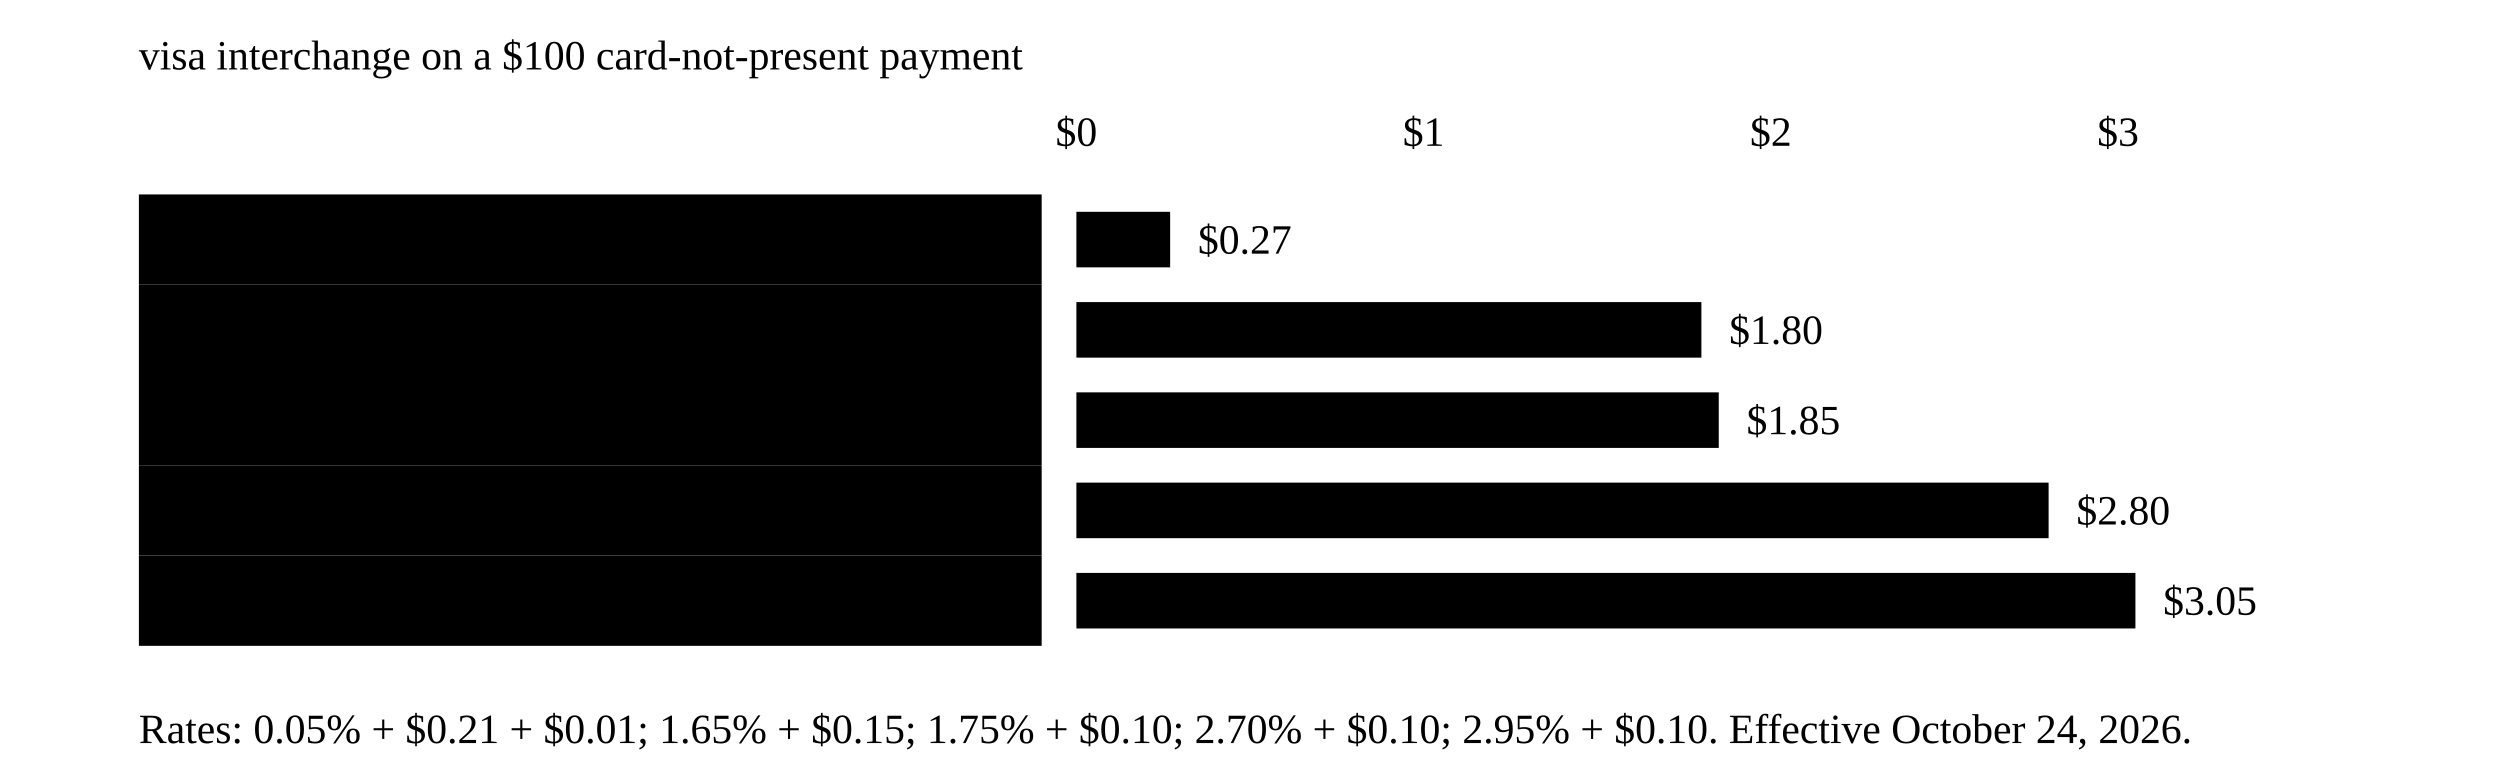
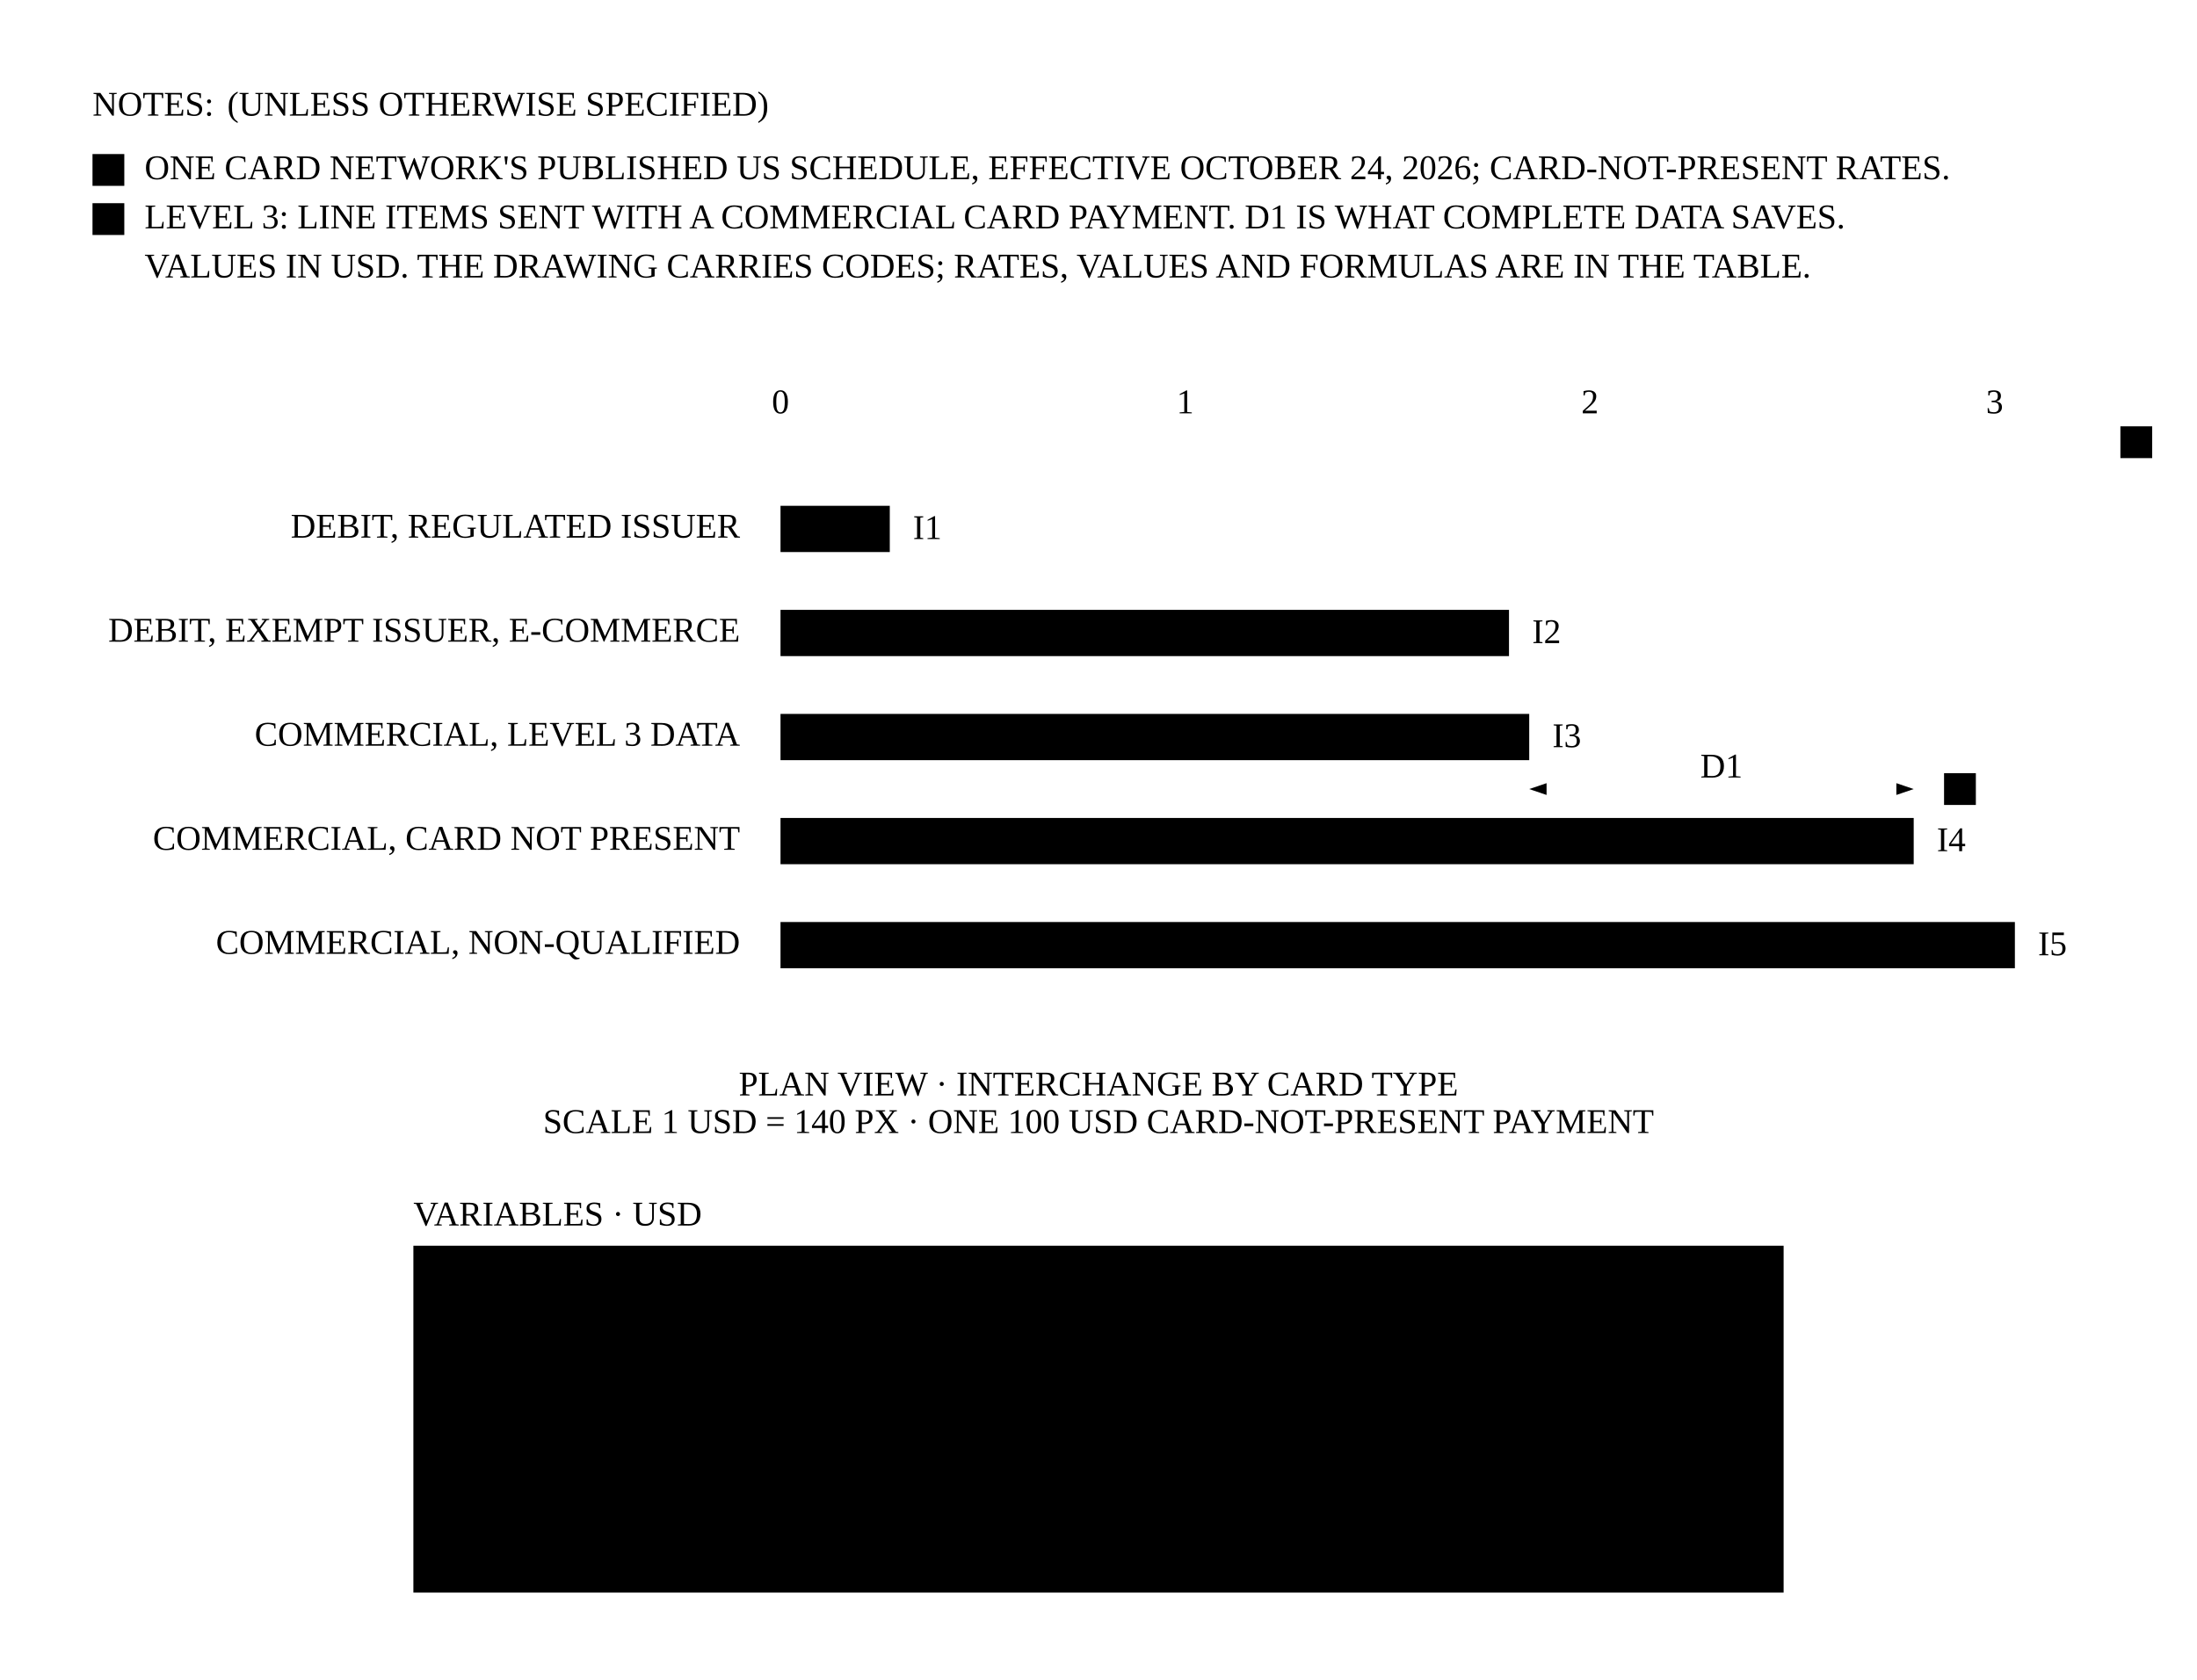
- <svg xmlns="http://www.w3.org/2000/svg" viewBox="0 0 720 222">
-   <text class="cap" x="40" y="20">visa interchange on a $100 card-not-present payment</text>
-   <text class="t dim" x="310" y="42" text-anchor="middle">$0</text>
-   <text class="t dim" x="410" y="42" text-anchor="middle">$1</text>
-   <text class="t dim" x="510" y="42" text-anchor="middle">$2</text>
-   <text class="t dim" x="610" y="42" text-anchor="middle">$3</text>
-   <path class="ln" d="M310,48V54M410,48V54M510,48V54M610,48V54M310,54H660" />
-   <path class="ln" d="M310,188V194M410,188V194M510,188V194M610,188V194M310,188H660" />
-   <rect class="cell" x="40" y="56" width="260" height="26" />
-   <text class="t" x="50" y="69" dominant-baseline="central">debit, regulated issuer</text>
-   <rect class="cell" x="40" y="82" width="260" height="26" />
-   <text class="t" x="50" y="95" dominant-baseline="central">debit, exempt issuer, e-commerce</text>
-   <rect class="cell hl" x="40" y="108" width="260" height="26" />
-   <text class="t hl" x="50" y="121" dominant-baseline="central">commercial, Level 3 data</text>
-   <rect class="cell" x="40" y="134" width="260" height="26" />
-   <text class="t" x="50" y="147" dominant-baseline="central">commercial, card not present</text>
-   <rect class="cell" x="40" y="160" width="260" height="26" />
-   <text class="t" x="50" y="173" dominant-baseline="central">commercial, non-qualified</text>
-   <rect class="cell" x="310" y="61" width="27" height="16" />
-   <text class="t" x="345" y="69" dominant-baseline="central">$0.27</text>
-   <rect class="cell" x="310" y="87" width="180" height="16" />
-   <text class="t" x="498" y="95" dominant-baseline="central">$1.80</text>
-   <rect class="cell hl" x="310" y="113" width="185" height="16" />
-   <text class="t hl" x="503" y="121" dominant-baseline="central">$1.85</text>
-   <rect class="cell" x="310" y="139" width="280" height="16" />
-   <text class="t" x="598" y="147" dominant-baseline="central">$2.80</text>
-   <rect class="cell" x="310" y="165" width="305" height="16" />
-   <text class="t" x="623" y="173" dominant-baseline="central">$3.05</text>
-   <text class="n" x="40" y="214">Rates: 0.05% + $0.21 + $0.01; 1.65% + $0.15; 1.75% + $0.10; 2.70% + $0.10; 2.95% + $0.10. Effective October 24, 2026.</text>
+ <svg xmlns="http://www.w3.org/2000/svg" class="dwg" viewBox="0 0 760 581">
+   <defs>
+     <marker id="il-ah" viewBox="0 0 10 10" refX="10" refY="5" markerWidth="6" markerHeight="6" markerUnits="userSpaceOnUse" orient="auto-start-reverse">
+       <path class="ah ink" d="M0,1.6L10,5L0,8.4Z" />
+     </marker>
+     <marker id="il-ah-hl" viewBox="0 0 10 10" refX="10" refY="5" markerWidth="6" markerHeight="6" markerUnits="userSpaceOnUse" orient="auto-start-reverse">
+       <path class="ah hl" d="M0,1.6L10,5L0,8.4Z" />
+     </marker>
+     <pattern id="il-hatch" width="5" height="5" patternUnits="userSpaceOnUse" patternTransform="rotate(45)">
+       <path class="hatch-ln" d="M0,0V5" />
+     </pattern>
+   </defs>
+   <text class="nth" x="32" y="40">NOTES:</text>
+   <text class="nt" x="78.6" y="40">(UNLESS OTHERWISE SPECIFIED)</text>
+   <rect class="nb" x="32" y="53.3" width="11" height="11" />
+   <text class="nbt" x="37.5" y="61.5" text-anchor="middle">1</text>
+   <text class="nt" x="50" y="62">ONE CARD NETWORK'S PUBLISHED US SCHEDULE, EFFECTIVE OCTOBER 24, 2026; CARD-NOT-PRESENT RATES.</text>
+   <rect class="nb" x="32" y="70.3" width="11" height="11" />
+   <text class="nbt" x="37.5" y="78.5" text-anchor="middle">2</text>
+   <text class="nt" x="50" y="79">LEVEL 3: LINE ITEMS SENT WITH A COMMERCIAL CARD PAYMENT. D1 IS WHAT COMPLETE DATA SAVES.</text>
+   <text class="nt" x="50" y="96">VALUES IN USD. THE DRAWING CARRIES CODES; RATES, VALUES AND FORMULAS ARE IN THE TABLE.</text>
+   <path class="leader" d="M270,153L725,153" />
+   <path class="leader" d="M270,149L270,157" />
+   <text class="tc" x="270" y="143" text-anchor="middle">0</text>
+   <path class="leader" d="M410,149L410,157" />
+   <text class="tc" x="410" y="143" text-anchor="middle">1</text>
+   <path class="leader" d="M550,149L550,157" />
+   <text class="tc" x="550" y="143" text-anchor="middle">2</text>
+   <path class="leader" d="M690,149L690,157" />
+   <text class="tc" x="690" y="143" text-anchor="middle">3</text>
+   <rect class="nb" x="733.5" y="147.5" width="11" height="11" />
+   <text class="nbt" x="739" y="155.7" text-anchor="middle">1</text>
+   <text class="sl ink" x="256" y="186" text-anchor="end">DEBIT, REGULATED ISSUER</text>
+   <rect class="obj fill-2" x="270" y="175" width="37.8" height="16" />
+   <text class="dt" x="315.8" y="186.5">I1</text>
+   <text class="sl ink" x="256" y="222" text-anchor="end">DEBIT, EXEMPT ISSUER, E-COMMERCE</text>
+   <rect class="obj fill-2" x="270" y="211" width="252" height="16" />
+   <text class="dt" x="530" y="222.5">I2</text>
+   <text class="sl ink" x="256" y="258" text-anchor="end">COMMERCIAL, LEVEL 3 DATA</text>
+   <rect class="obj fill-2" x="270" y="247" width="259" height="16" />
+   <text class="dt" x="537" y="258.5">I3</text>
+   <text class="sl ink" x="256" y="294" text-anchor="end">COMMERCIAL, CARD NOT PRESENT</text>
+   <rect class="obj fill-2" x="270" y="283" width="392" height="16" />
+   <text class="dt" x="670" y="294.5">I4</text>
+   <text class="sl ink" x="256" y="330" text-anchor="end">COMMERCIAL, NON-QUALIFIED</text>
+   <rect class="obj fill-2" x="270" y="319" width="427" height="16" />
+   <text class="dt" x="705" y="330.5">I5</text>
+   <path class="ext" d="M529,266L529,277" />
+   <path class="ext" d="M662,280L662,269" />
+   <path class="dim hl" d="M529,273L662,273" marker-start="url(#il-ah-hl)" marker-end="url(#il-ah-hl)" />
+   <text class="dt hl" x="595.5" y="269" text-anchor="middle">D1</text>
+   <rect class="nb" x="672.5" y="267.5" width="11" height="11" />
+   <text class="nbt" x="678" y="275.7" text-anchor="middle">2</text>
+   <text class="vt" x="380" y="379" text-anchor="middle">PLAN VIEW · INTERCHANGE BY CARD TYPE</text>
+   <text class="vs" x="380" y="392" text-anchor="middle">SCALE 1 USD = 140 PX · ONE 100 USD CARD-NOT-PRESENT PAYMENT</text>
+   <text class="vt" x="143" y="424">VARIABLES · USD</text>
+   <rect class="tbl" x="143" y="431" width="474" height="120" />
+   <path class="tbl" d="M143,446L617,446" />
+   <path class="tbl" d="M143,461L617,461" />
+   <path class="tbl" d="M143,476L617,476" />
+   <path class="tbl" d="M143,491L617,491" />
+   <path class="tbl" d="M143,506L617,506" />
+   <path class="tbl" d="M143,521L617,521" />
+   <path class="tbl" d="M143,536L617,536" />
+   <path class="tbl" d="M187,431L187,551" />
+   <path class="tbl" d="M417,431L417,551" />
+   <text class="th" x="149" y="441.2">CODE</text>
+   <text class="th" x="302" y="441.2" text-anchor="middle">VARIABLE</text>
+   <text class="th" x="517" y="441.2" text-anchor="middle">VALUE</text>
+   <text class="tc" x="149" y="456.7">W1</text>
+   <text class="tc" x="302" y="456.7" text-anchor="middle">payment, card not present</text>
+   <text class="tc" x="517" y="456.7" text-anchor="middle">100.00</text>
+   <text class="tc" x="149" y="471.7">I1</text>
+   <text class="tc" x="302" y="471.7" text-anchor="middle">debit, regulated issuer</text>
+   <text class="tc" x="517" y="471.7" text-anchor="middle">0.05% × W1 + 0.21 + 0.01 = 0.27</text>
+   <text class="tc" x="149" y="486.7">I2</text>
+   <text class="tc" x="302" y="486.7" text-anchor="middle">debit, exempt issuer, e-commerce</text>
+   <text class="tc" x="517" y="486.7" text-anchor="middle">1.65% × W1 + 0.15 = 1.80</text>
+   <text class="tc" x="149" y="501.7">I3</text>
+   <text class="tc" x="302" y="501.7" text-anchor="middle">commercial, Level 3 data</text>
+   <text class="tc" x="517" y="501.7" text-anchor="middle">1.75% × W1 + 0.10 = 1.85</text>
+   <text class="tc" x="149" y="516.7">I4</text>
+   <text class="tc" x="302" y="516.7" text-anchor="middle">commercial, card not present</text>
+   <text class="tc" x="517" y="516.7" text-anchor="middle">2.70% × W1 + 0.10 = 2.80</text>
+   <text class="tc" x="149" y="531.7">I5</text>
+   <text class="tc" x="302" y="531.7" text-anchor="middle">commercial, non-qualified</text>
+   <text class="tc" x="517" y="531.7" text-anchor="middle">2.95% × W1 + 0.10 = 3.05</text>
+   <text class="tc" x="149" y="546.7">D1</text>
+   <text class="tc" x="302" y="546.7" text-anchor="middle">Level 3 saving on a commercial card</text>
+   <text class="tc" x="517" y="546.7" text-anchor="middle">I4 − I3 = 0.95</text>
</svg>
